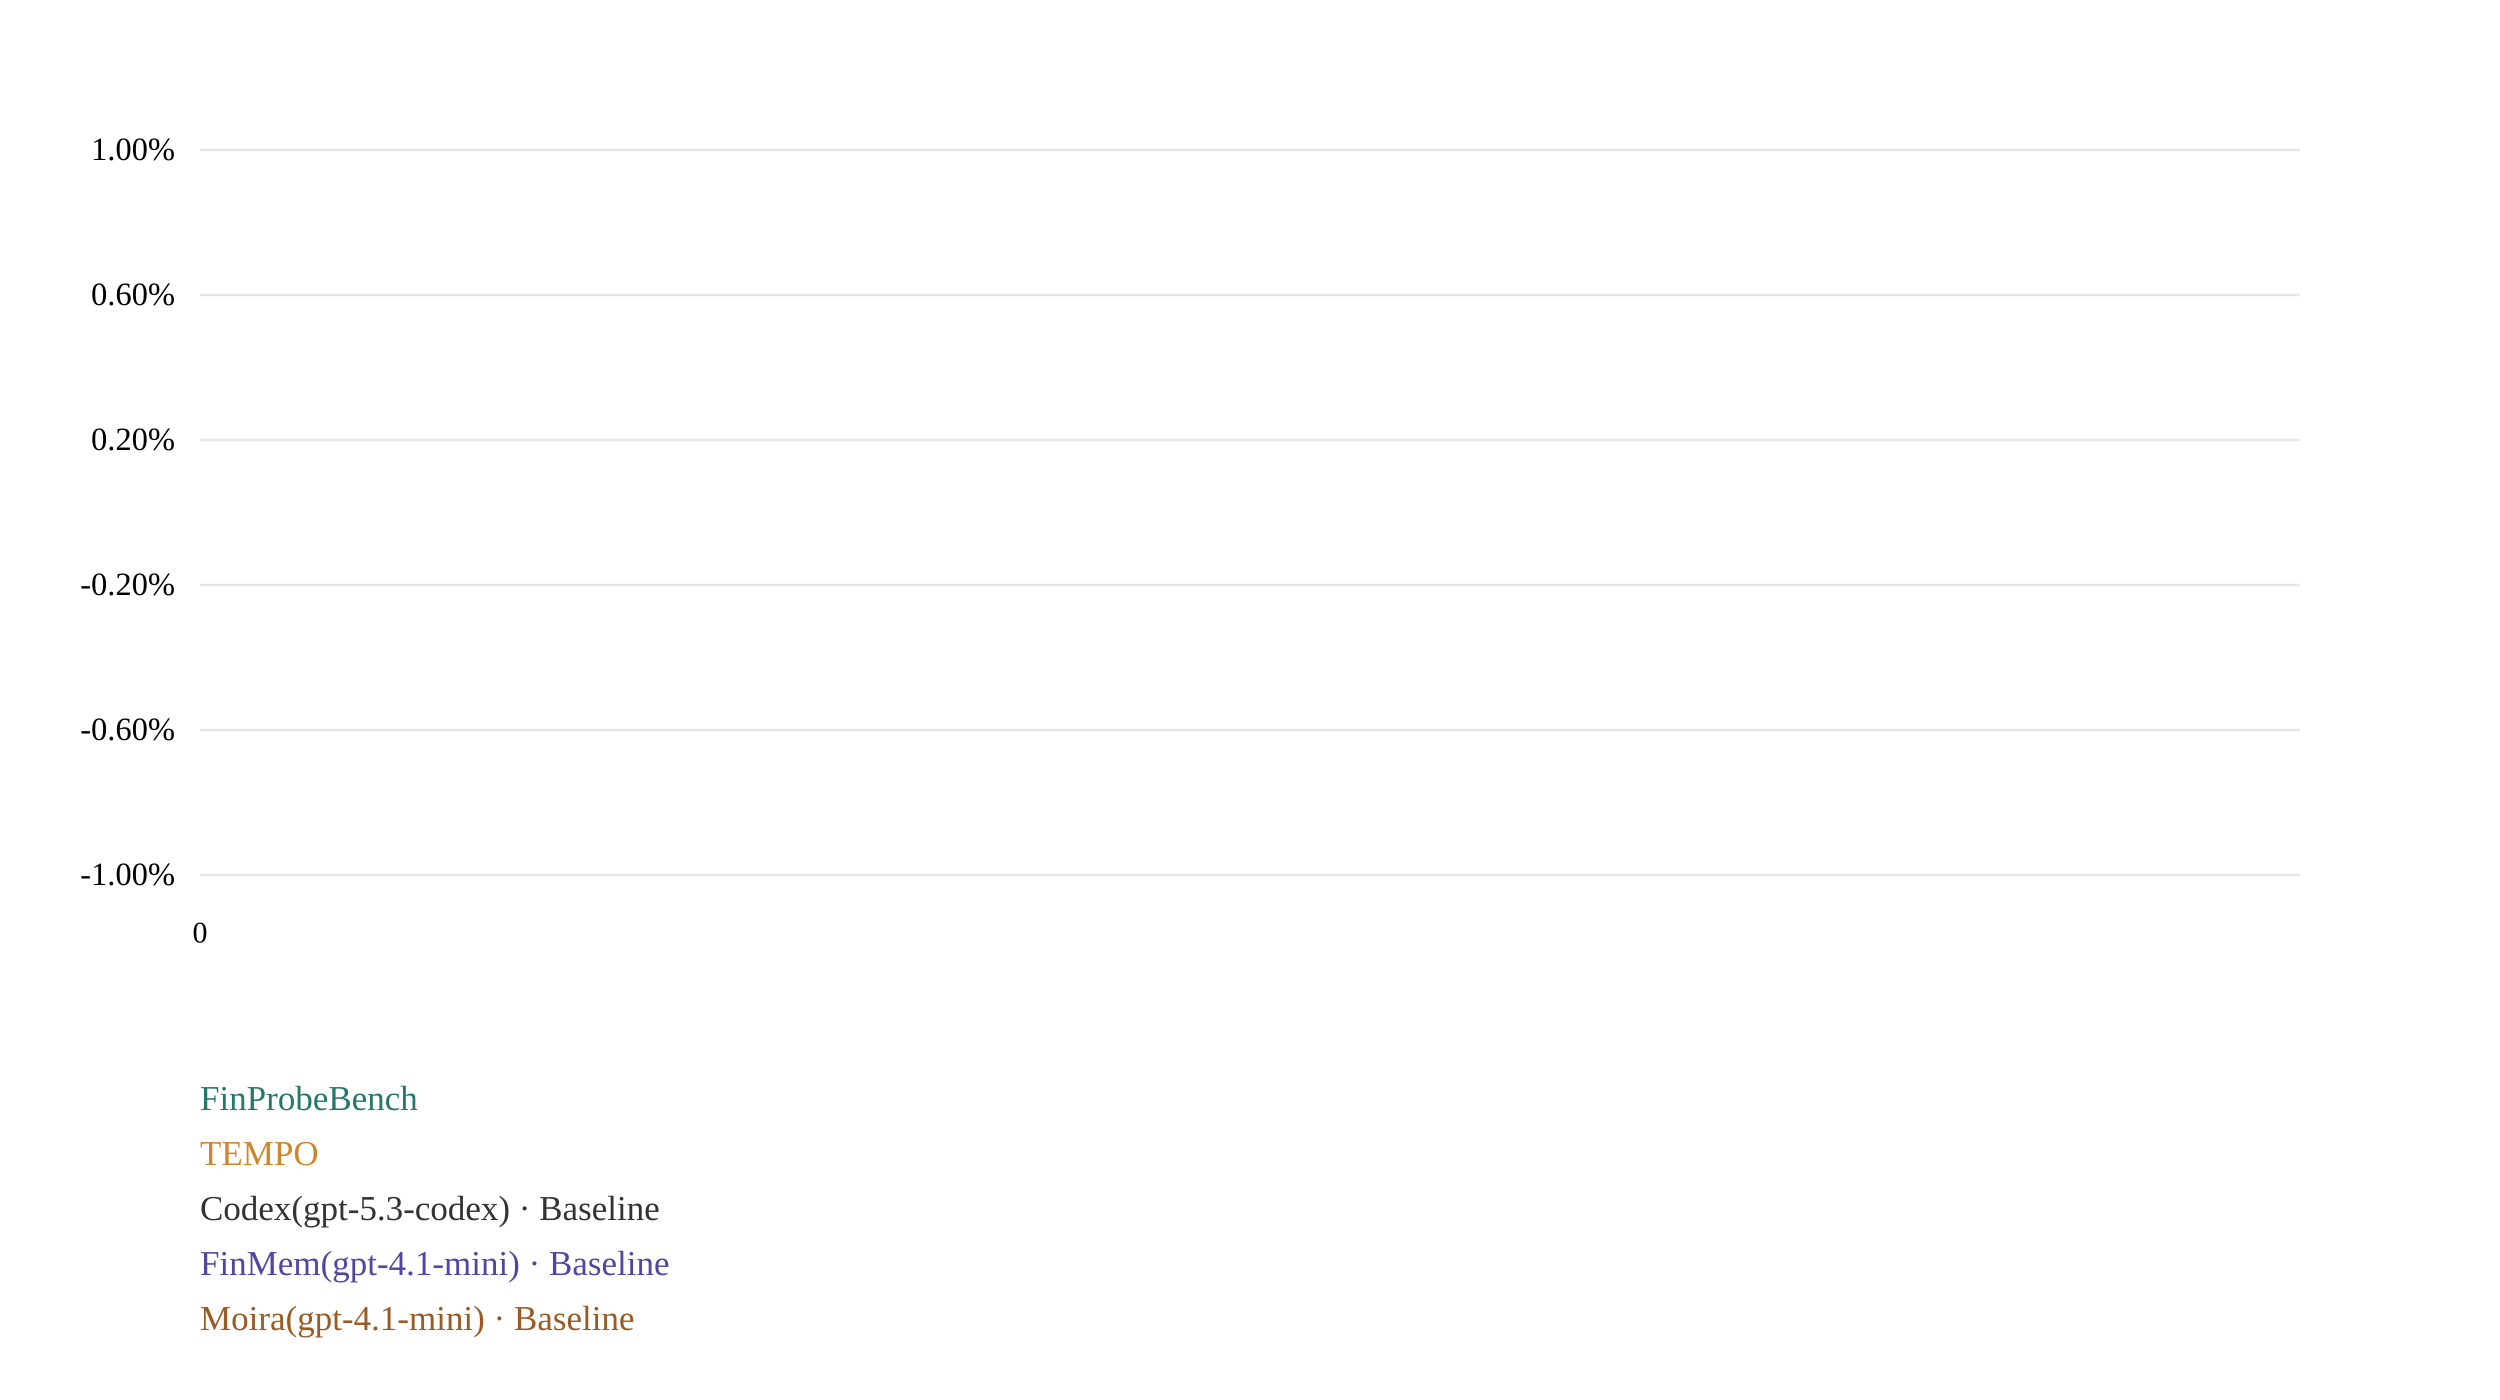
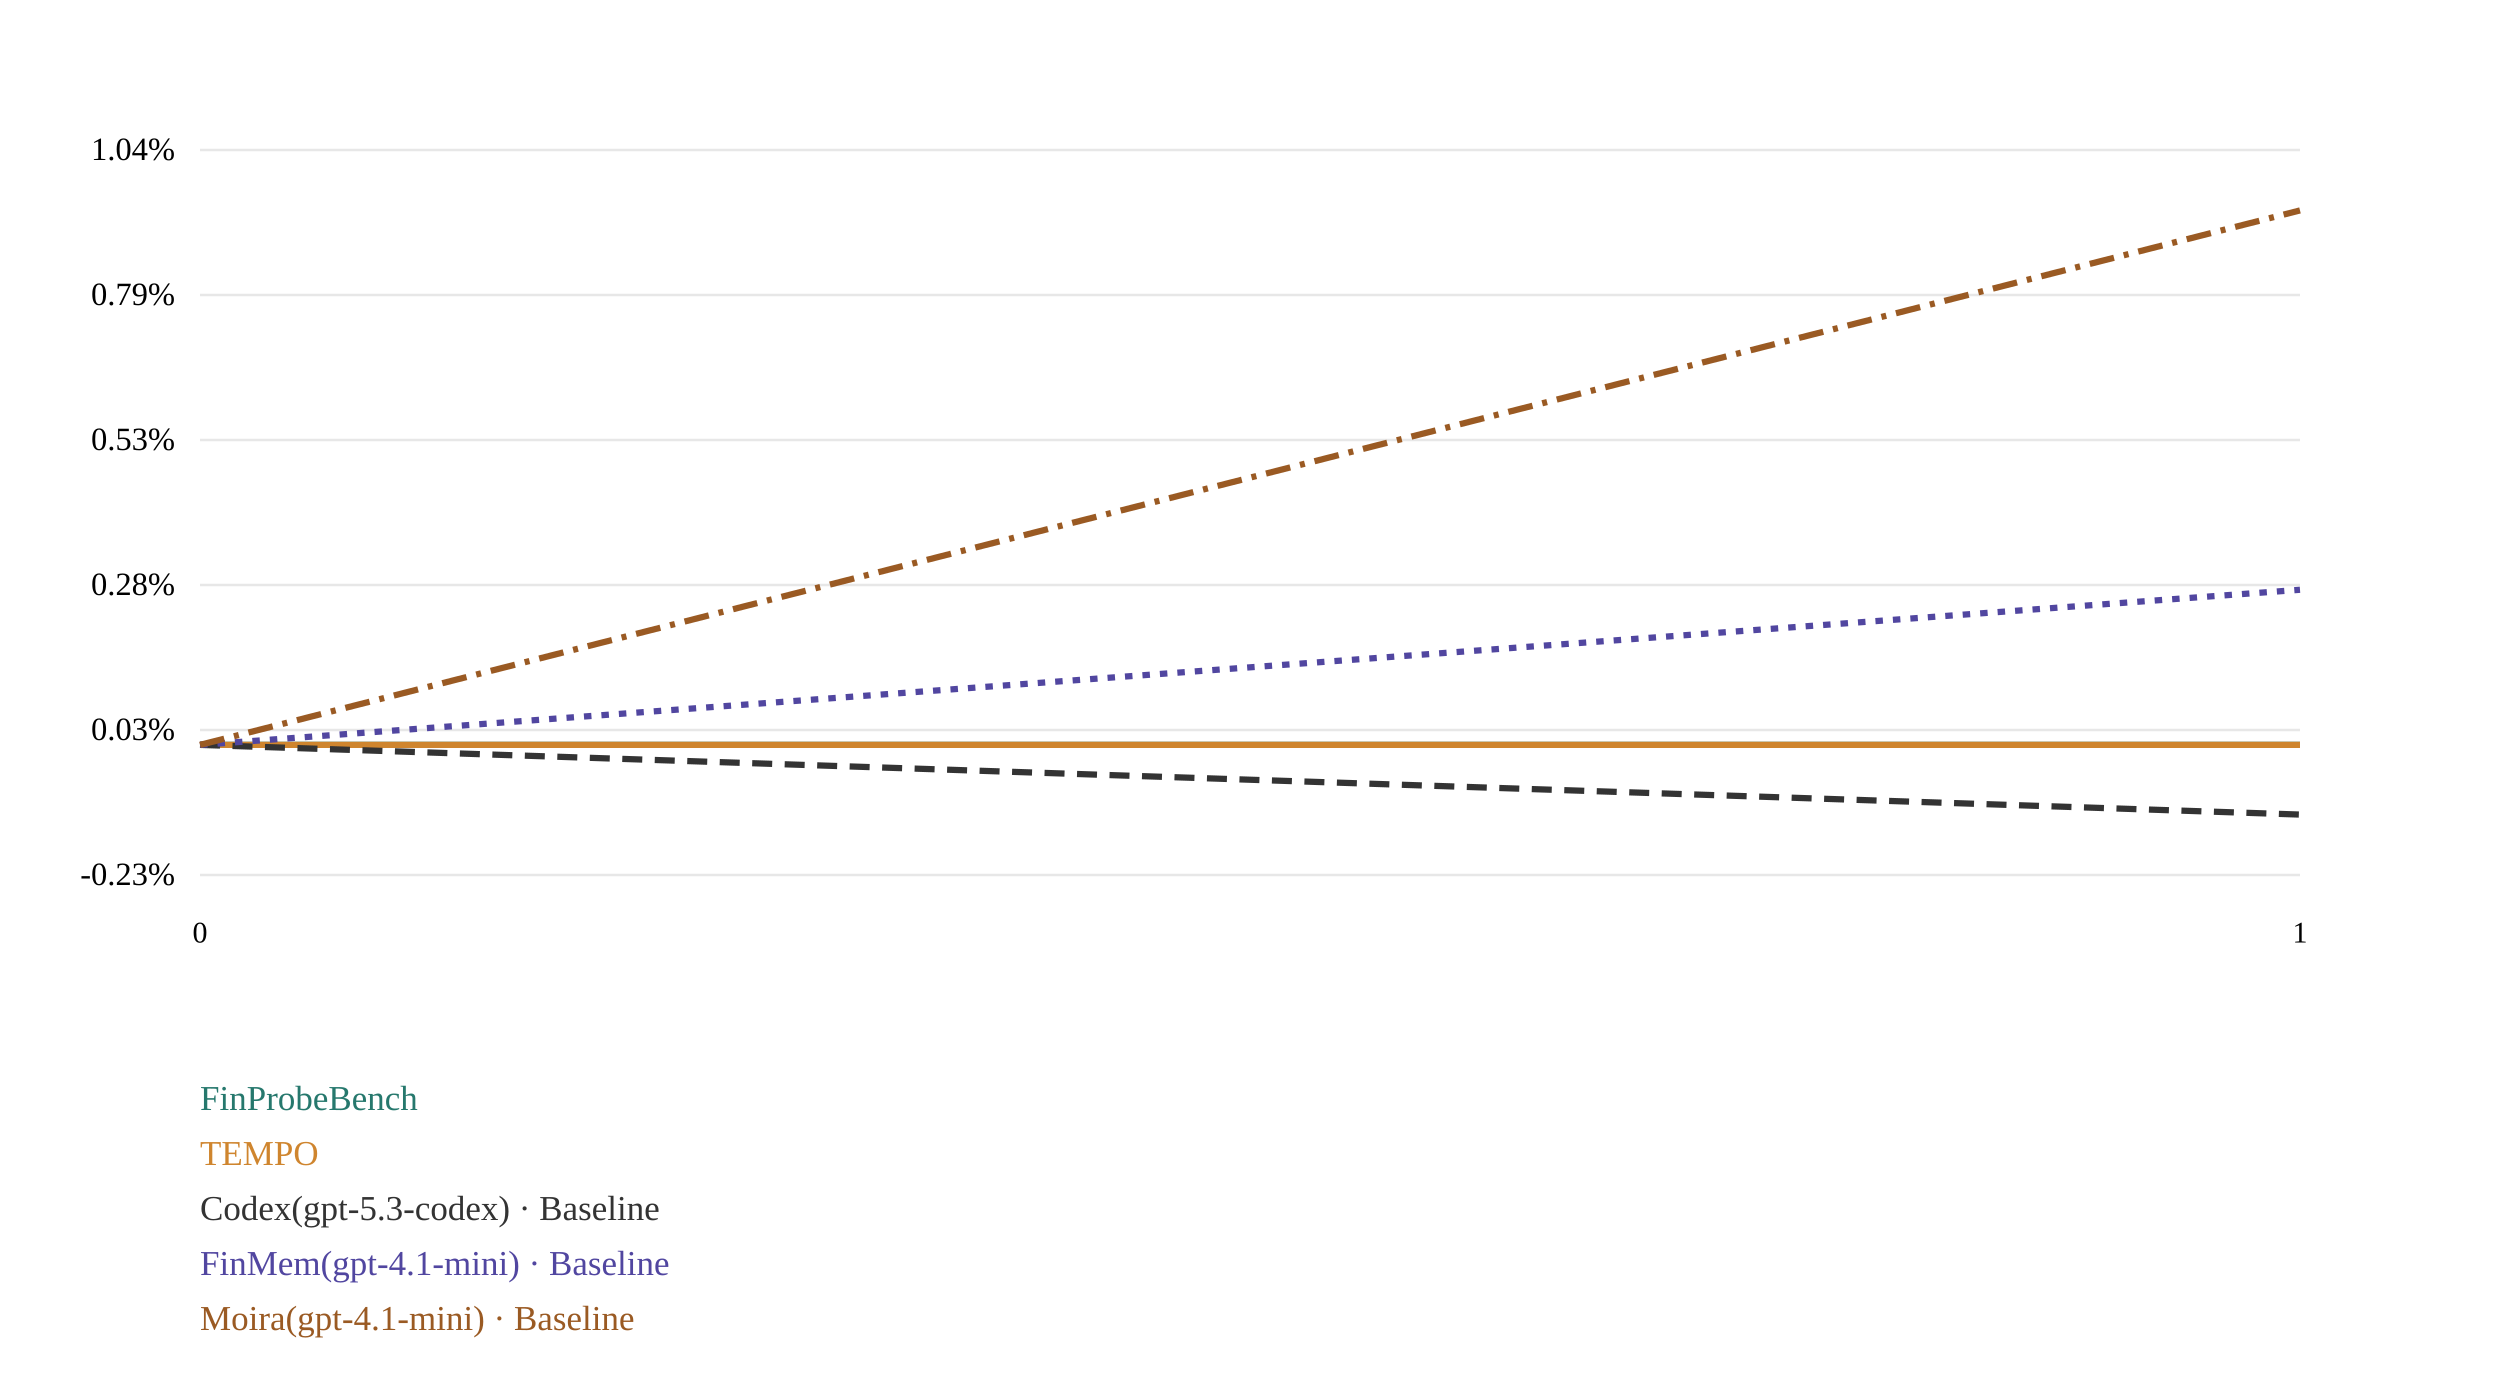
<svg xmlns="http://www.w3.org/2000/svg" viewBox="0 0 1000 560" role="img">
  <rect width="100%" height="100%" fill="white" />
  <path d="M80 350.0H920" stroke="#e7e7e7" />
-   <text x="70" y="354.0" text-anchor="end" font-size="13">-1.00%</text>
+   <text x="70" y="354.0" text-anchor="end" font-size="13">-0.23%</text>
  <path d="M80 292.0H920" stroke="#e7e7e7" />
-   <text x="70" y="296.0" text-anchor="end" font-size="13">-0.60%</text>
+   <text x="70" y="296.0" text-anchor="end" font-size="13">0.03%</text>
  <path d="M80 234.0H920" stroke="#e7e7e7" />
-   <text x="70" y="238.0" text-anchor="end" font-size="13">-0.20%</text>
+   <text x="70" y="238.0" text-anchor="end" font-size="13">0.28%</text>
  <path d="M80 176.0H920" stroke="#e7e7e7" />
-   <text x="70" y="180.0" text-anchor="end" font-size="13">0.20%</text>
+   <text x="70" y="180.0" text-anchor="end" font-size="13">0.53%</text>
  <path d="M80 118.0H920" stroke="#e7e7e7" />
-   <text x="70" y="122.0" text-anchor="end" font-size="13">0.60%</text>
+   <text x="70" y="122.0" text-anchor="end" font-size="13">0.79%</text>
  <path d="M80 60.0H920" stroke="#e7e7e7" />
-   <text x="70" y="64.0" text-anchor="end" font-size="13">1.00%</text>
+   <text x="70" y="64.0" text-anchor="end" font-size="13">1.04%</text>
  <text x="80.0" y="377" text-anchor="middle">0</text>
-   <polyline points="80.00,205.00" fill="none" stroke="#26786d" stroke-width="2.5" stroke-dasharray="none" />
+   <text x="920.0" y="377" text-anchor="middle">1</text>
+   <polyline points="80.00,297.95 920.00,297.95" fill="none" stroke="#26786d" stroke-width="2.5" stroke-dasharray="none" />
  <text x="80" y="444" font-size="14" fill="#26786d">FinProbeBench</text>
-   <polyline points="80.00,205.00" fill="none" stroke="#cf852e" stroke-width="2.5" stroke-dasharray="none" />
+   <polyline points="80.00,297.95 920.00,297.95" fill="none" stroke="#cf852e" stroke-width="2.5" stroke-dasharray="none" />
  <text x="80" y="466" font-size="14" fill="#cf852e">TEMPO</text>
-   <polyline points="80.00,205.00" fill="none" stroke="#333" stroke-width="2.5" stroke-dasharray="8 5" />
+   <polyline points="80.00,297.95 920.00,325.83" fill="none" stroke="#333" stroke-width="2.5" stroke-dasharray="8 5" />
  <text x="80" y="488" font-size="14" fill="#333">Codex(gpt-5.3-codex) · Baseline</text>
-   <polyline points="80.00,205.00" fill="none" stroke="#5146a0" stroke-width="2.5" stroke-dasharray="3 4" />
+   <polyline points="80.00,297.95 920.00,235.91" fill="none" stroke="#5146a0" stroke-width="2.5" stroke-dasharray="3 4" />
  <text x="80" y="510" font-size="14" fill="#5146a0">FinMem(gpt-4.1-mini) · Baseline</text>
-   <polyline points="80.00,205.00" fill="none" stroke="#9a5a23" stroke-width="2.5" stroke-dasharray="10 4 2 4" />
+   <polyline points="80.00,297.95 920.00,84.17" fill="none" stroke="#9a5a23" stroke-width="2.5" stroke-dasharray="10 4 2 4" />
  <text x="80" y="532" font-size="14" fill="#9a5a23">Moira(gpt-4.1-mini) · Baseline</text>
</svg>
